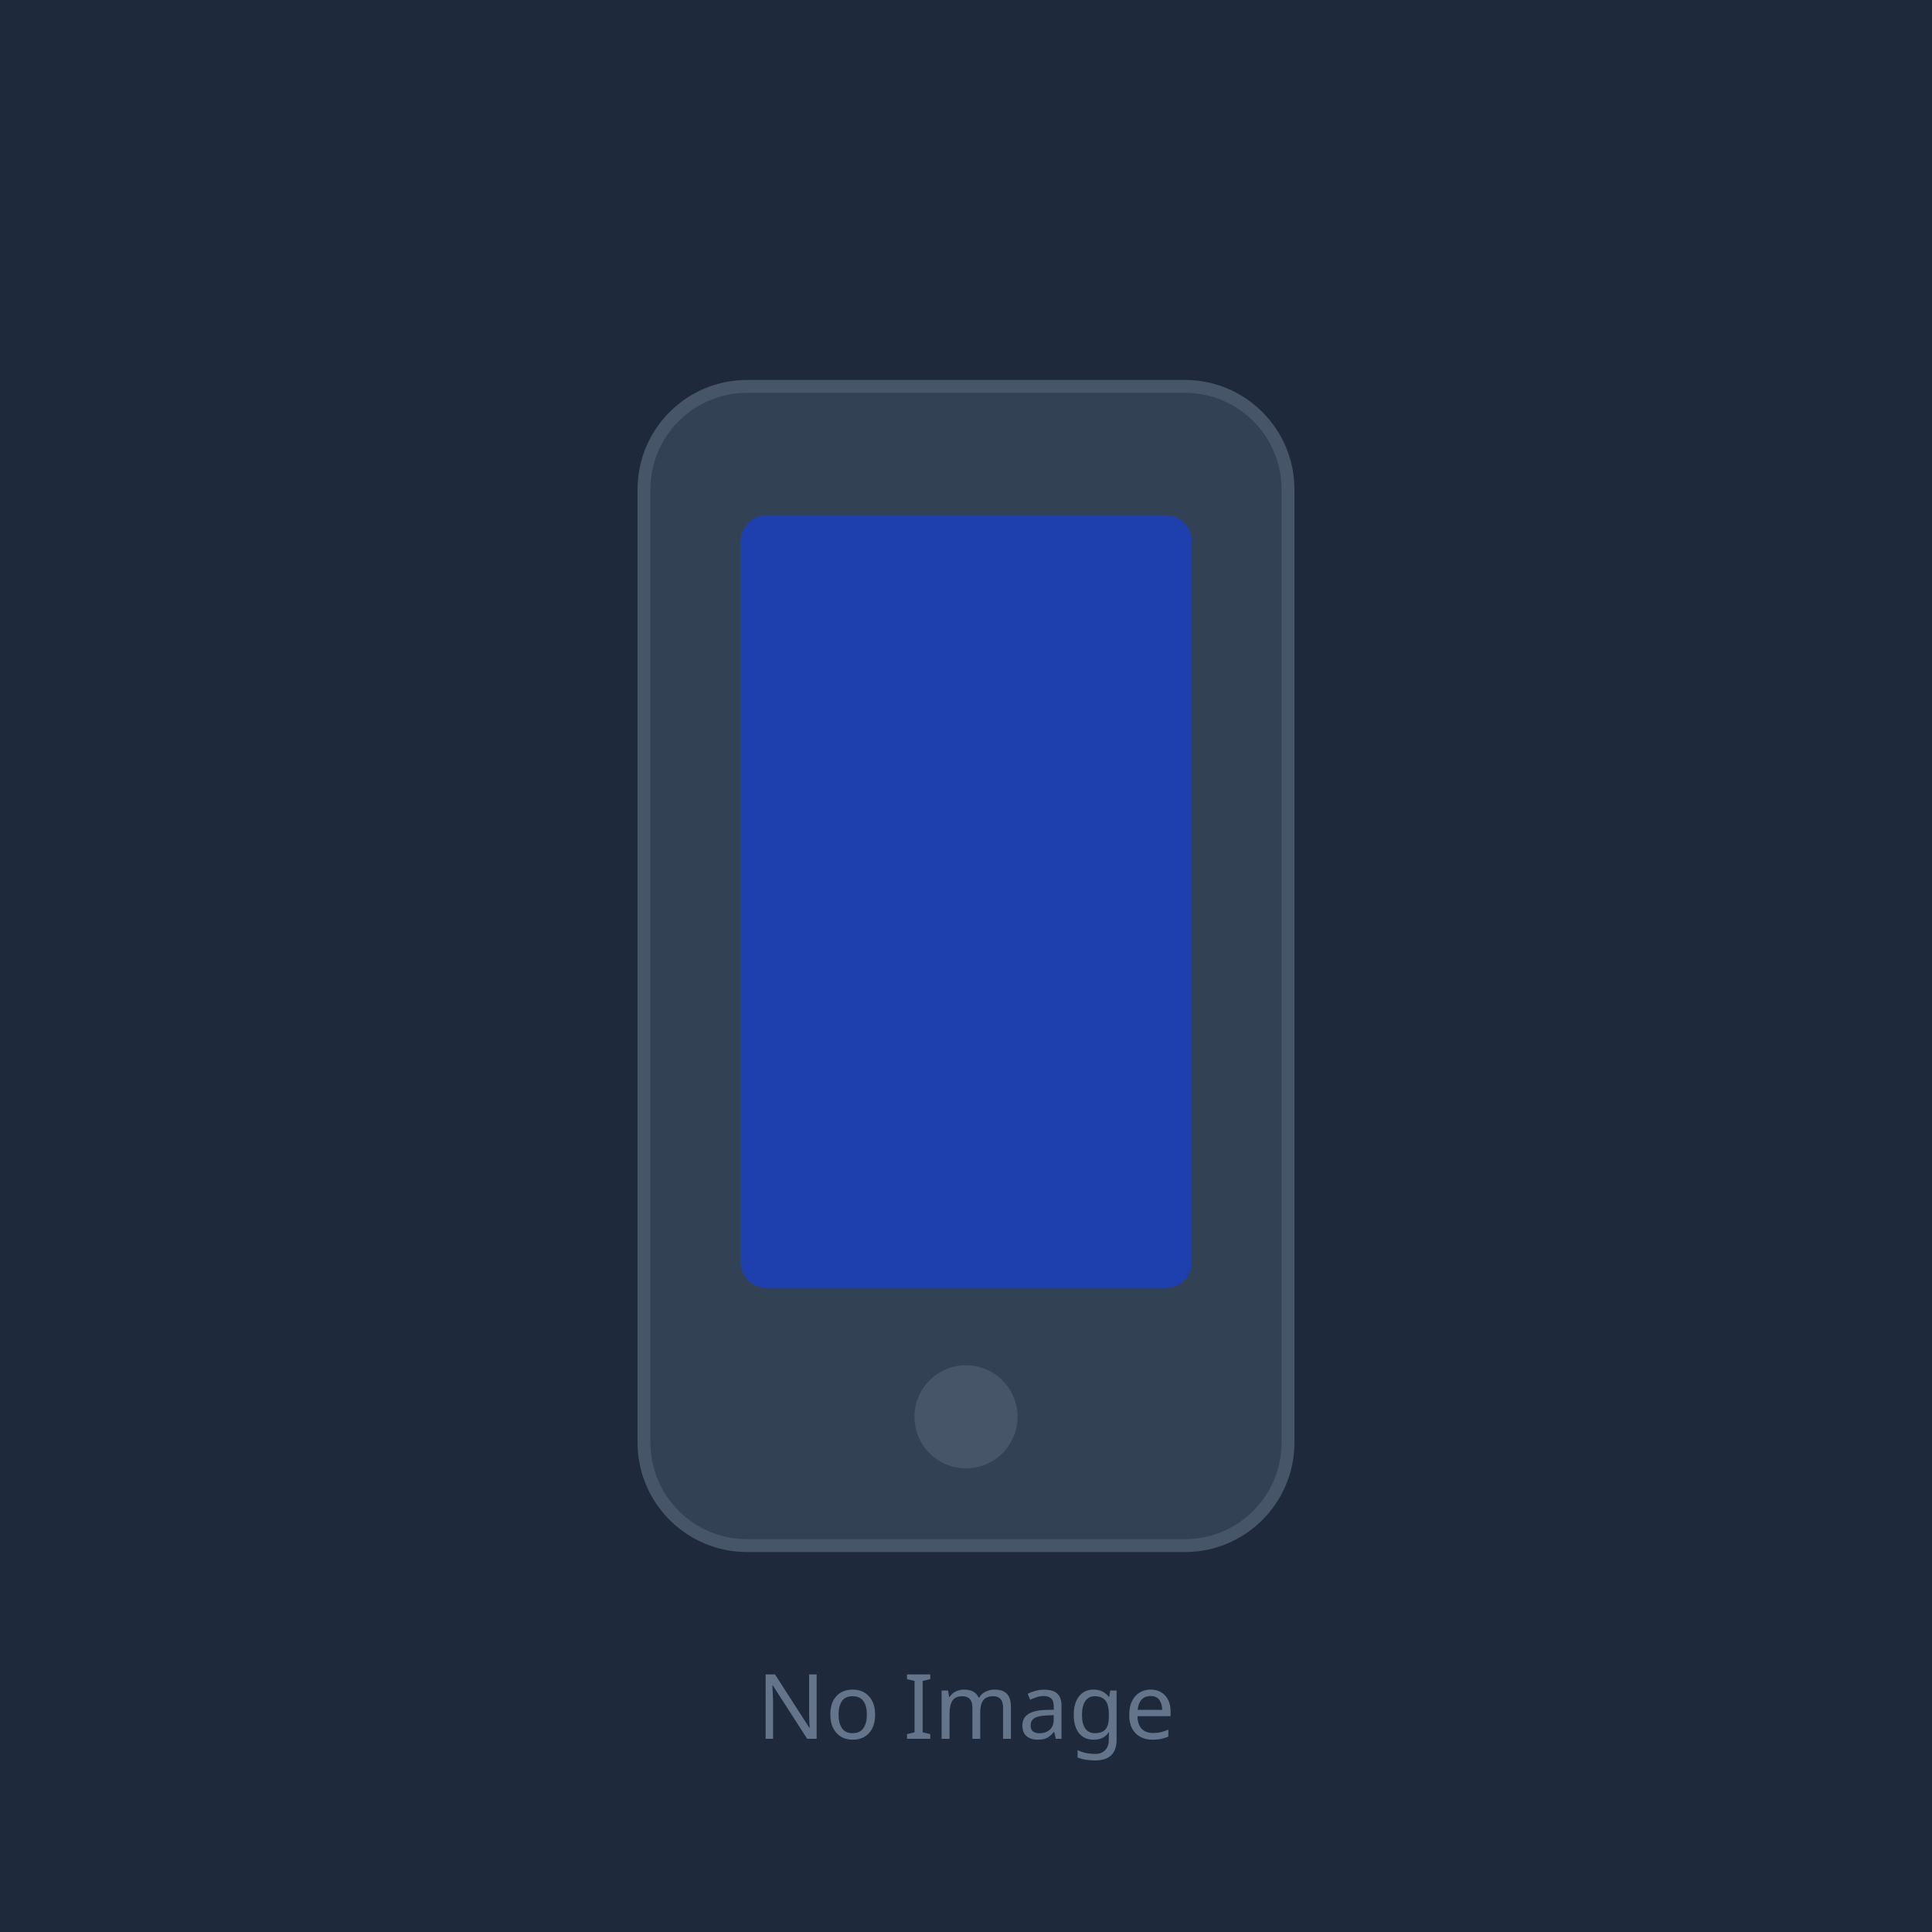
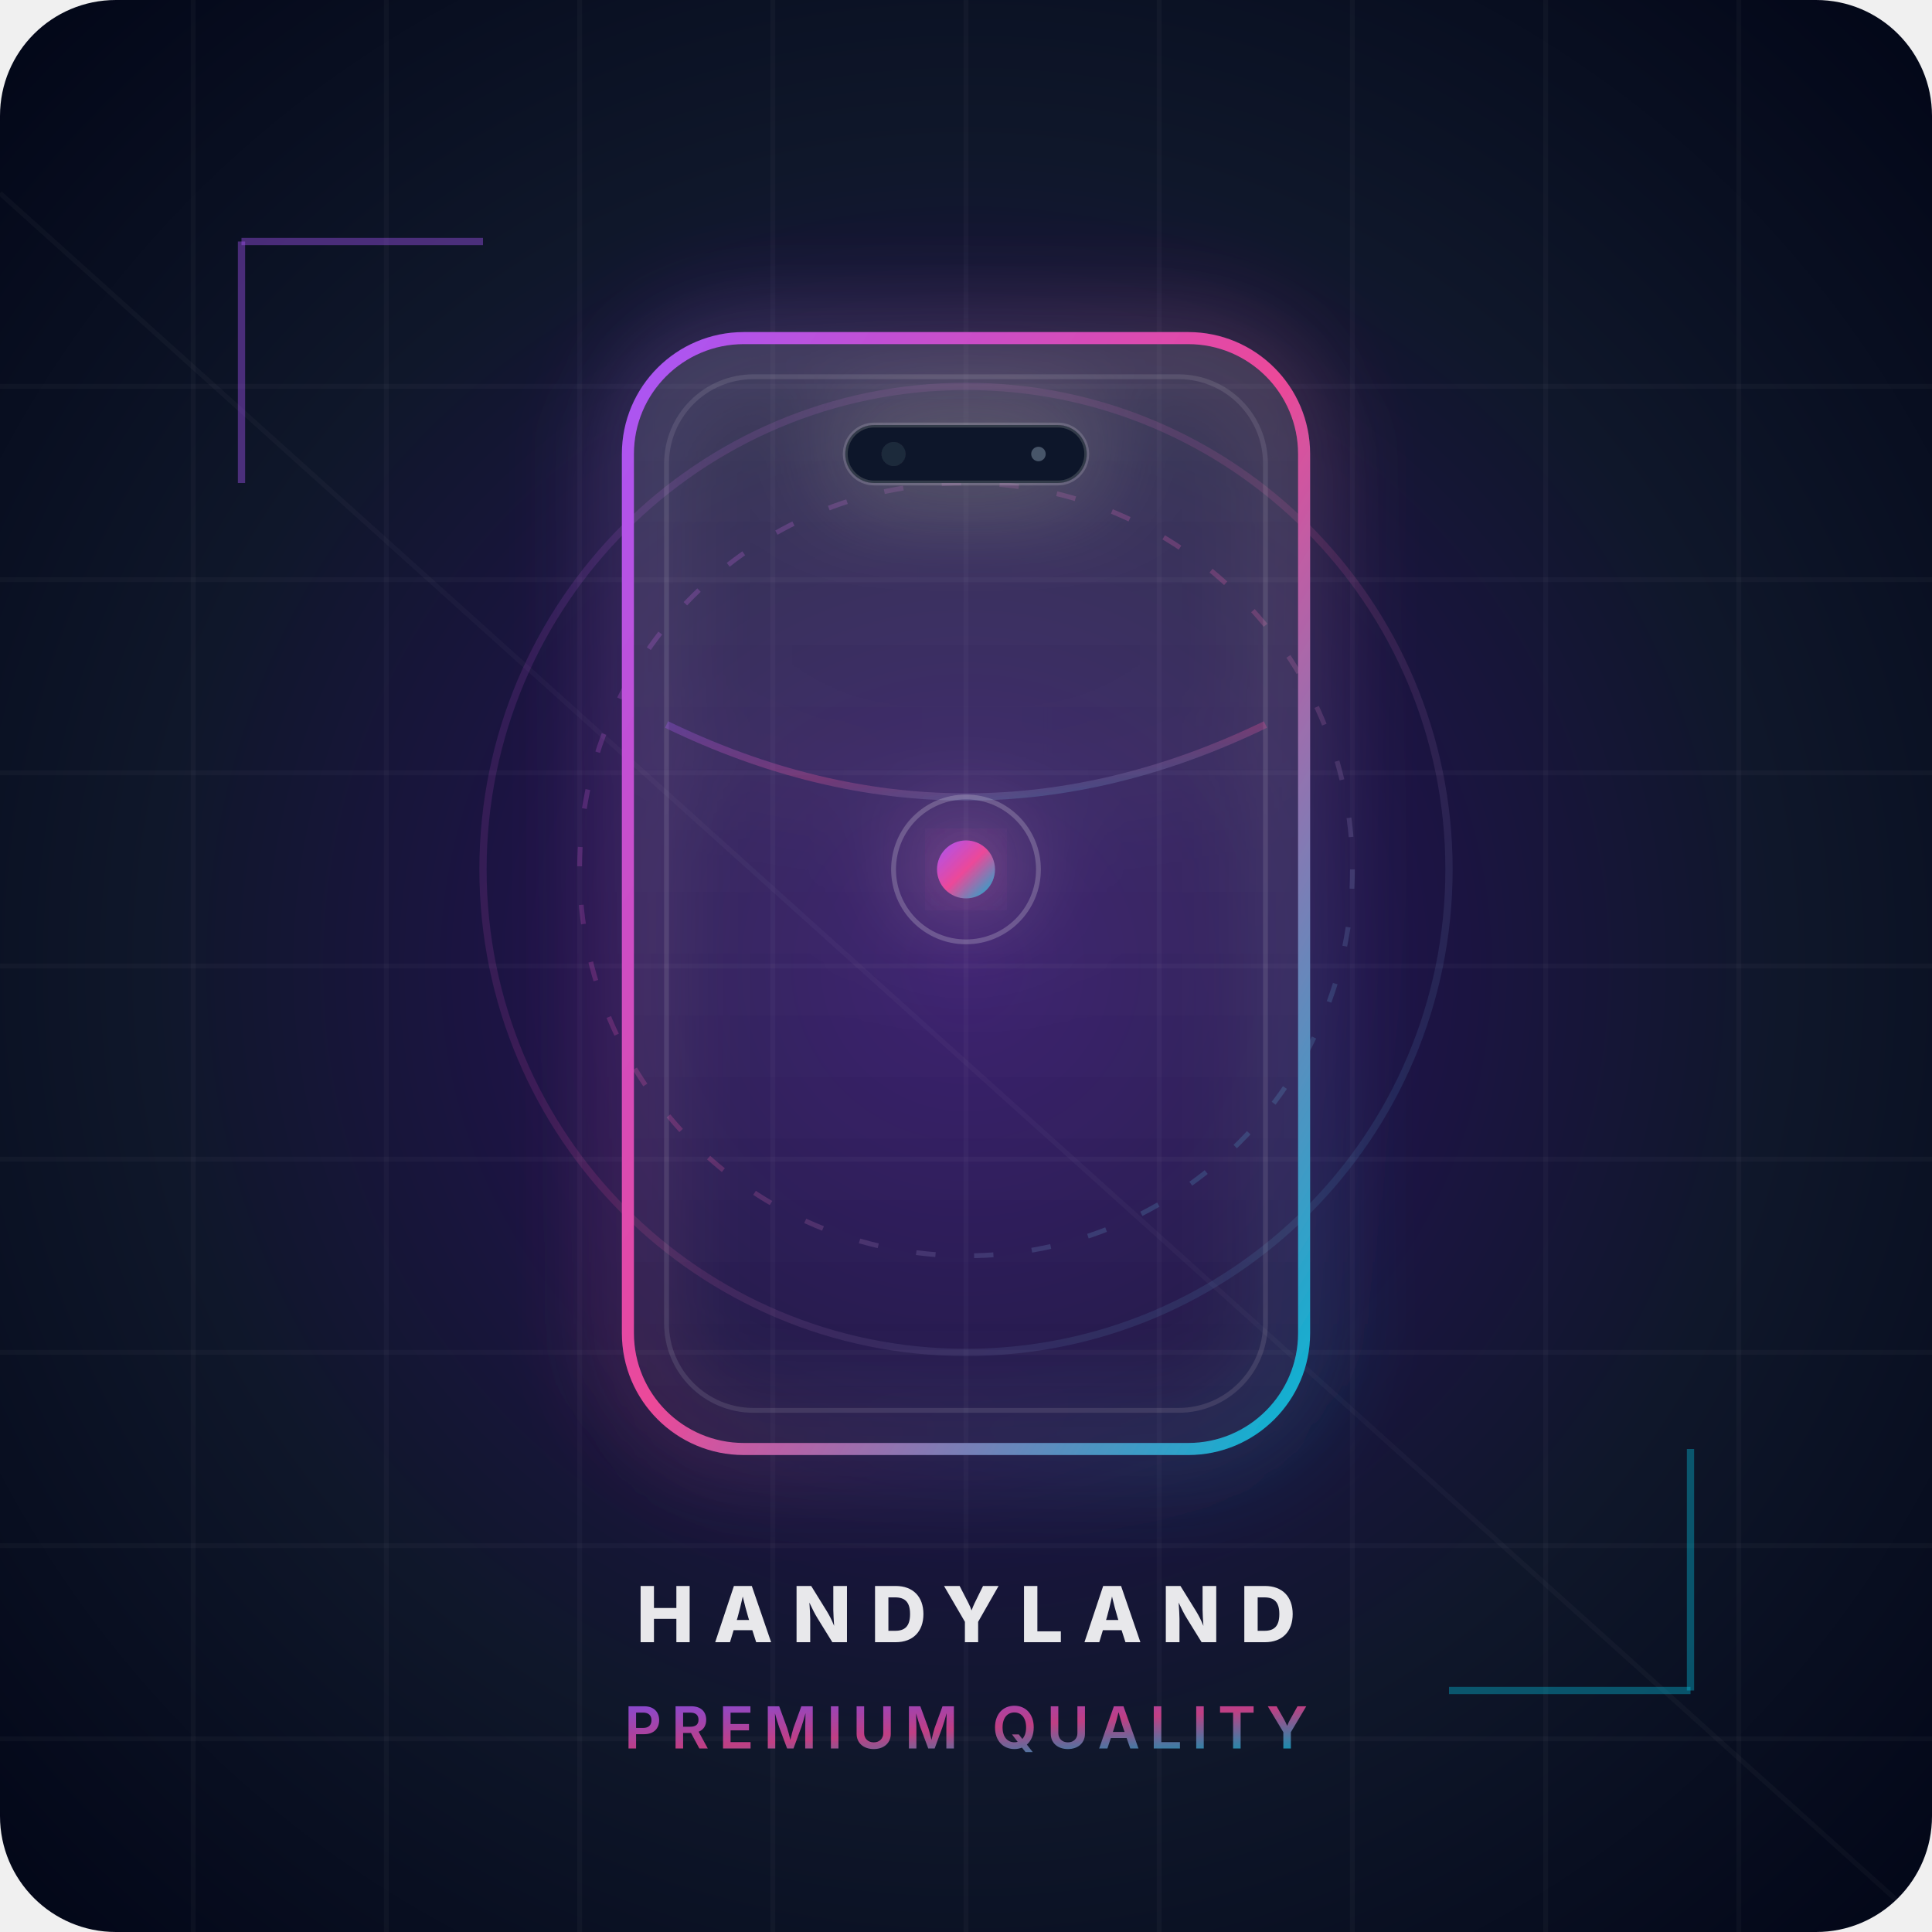
- <svg xmlns="http://www.w3.org/2000/svg" width="300" height="300" viewBox="0 0 300 300">
-   <rect width="300" height="300" fill="#1e293b" />
-   <rect x="100" y="60" width="100" height="180" rx="16" fill="#334155" stroke="#475569" stroke-width="2" />
-   <rect x="115" y="80" width="70" height="120" rx="4" fill="#1e40af" />
-   <circle cx="150" cy="220" r="8" fill="#475569" />
-   <text x="150" y="270" text-anchor="middle" fill="#64748b" font-size="14" font-family="sans-serif">No Image</text>
+ <svg xmlns="http://www.w3.org/2000/svg" viewBox="0 0 400 400" width="100%" height="100%">
+   <defs>
+     <radialGradient id="bgGrad" cx="50%" cy="50%" r="70%" fx="50%" fy="50%">
+       <stop offset="0%" stop-color="#2e1065" />
+       <stop offset="60%" stop-color="#0f172a" />
+       <stop offset="100%" stop-color="#020617" />
+     </radialGradient>
+     <linearGradient id="neonGlow" x1="0%" y1="0%" x2="100%" y2="100%">
+       <stop offset="0%" stop-color="#a855f7" />
+       <stop offset="50%" stop-color="#ec4899" />
+       <stop offset="100%" stop-color="#06b6d4" />
+     </linearGradient>
+     <linearGradient id="glassGrad" x1="0%" y1="0%" x2="0%" y2="100%">
+       <stop offset="0%" stop-color="#ffffff" stop-opacity="0.08" />
+       <stop offset="100%" stop-color="#ffffff" stop-opacity="0.01" />
+     </linearGradient>
+     <filter id="glow" x="-20%" y="-20%" width="140%" height="140%">
+       <feGaussianBlur stdDeviation="10" result="blur" />
+       <feMerge>
+         <feMergeNode in="blur" />
+         <feMergeNode in="SourceGraphic" />
+       </feMerge>
+     </filter>
+   </defs>
+   <rect width="400" height="400" rx="24" fill="url(#bgGrad)" />
+   <g stroke="#ffffff" stroke-opacity="0.03" stroke-width="1">
+     <line x1="40" y1="0" x2="40" y2="400" />
+     <line x1="80" y1="0" x2="80" y2="400" />
+     <line x1="120" y1="0" x2="120" y2="400" />
+     <line x1="160" y1="0" x2="160" y2="400" />
+     <line x1="200" y1="0" x2="200" y2="400" />
+     <line x1="240" y1="0" x2="240" y2="400" />
+     <line x1="280" y1="0" x2="280" y2="400" />
+     <line x1="320" y1="0" x2="320" y2="400" />
+     <line x1="360" y1="0" x2="360" y2="400" />
+     <line x1="0" y1="40" x2="400" y2="400" />
+     <line x1="0" y1="80" x2="400" y2="80" />
+     <line x1="0" y1="120" x2="400" y2="120" />
+     <line x1="0" y1="160" x2="400" y2="160" />
+     <line x1="0" y1="200" x2="400" y2="200" />
+     <line x1="0" y1="240" x2="400" y2="240" />
+     <line x1="0" y1="280" x2="400" y2="280" />
+     <line x1="0" y1="320" x2="400" y2="320" />
+     <line x1="0" y1="360" x2="400" y2="360" />
+   </g>
+   <circle cx="200" cy="180" r="100" fill="none" stroke="url(#neonGlow)" stroke-width="1.5" stroke-opacity="0.15" />
+   <circle cx="200" cy="180" r="80" fill="none" stroke="url(#neonGlow)" stroke-width="1" stroke-dasharray="4 8" stroke-opacity="0.25" />
+   <line x1="50" y1="50" x2="100" y2="50" stroke="#a855f7" stroke-width="1.5" stroke-opacity="0.4" />
+   <line x1="50" y1="50" x2="50" y2="100" stroke="#a855f7" stroke-width="1.5" stroke-opacity="0.4" />
+   <line x1="350" y1="350" x2="300" y2="350" stroke="#06b6d4" stroke-width="1.5" stroke-opacity="0.4" />
+   <line x1="350" y1="350" x2="350" y2="300" stroke="#06b6d4" stroke-width="1.5" stroke-opacity="0.4" />
+   <g filter="url(#glow)">
+     <rect x="130" y="70" width="140" height="230" rx="24" fill="url(#glassGrad)" stroke="url(#neonGlow)" stroke-width="2.5" />
+     <rect x="138" y="78" width="124" height="214" rx="18" fill="none" stroke="#ffffff" stroke-opacity="0.1" stroke-width="1" />
+     <rect x="175" y="88" width="50" height="12" rx="6" fill="#0f172a" stroke="#ffffff" stroke-opacity="0.15" stroke-dasharray="none" />
+     <circle cx="185" cy="94" r="2.5" fill="#1e293b" />
+     <circle cx="215" cy="94" r="1.5" fill="#475569" />
+     <path d="M 138,150 Q 200,180 262,150" fill="none" stroke="url(#neonGlow)" stroke-opacity="0.3" stroke-width="1.5" />
+     <circle cx="200" cy="180" r="15" fill="none" stroke="#ffffff" stroke-opacity="0.2" stroke-width="1" />
+     <circle cx="200" cy="180" r="6" fill="url(#neonGlow)" stroke-width="0" filter="url(#glow)" />
+   </g>
+   <text x="200" y="340" fill="#ffffff" font-family="system-ui, -apple-system, sans-serif" font-size="16" font-weight="800" letter-spacing="4" text-anchor="middle" opacity="0.9">HANDYLAND</text>
+   <text x="200" y="362" fill="url(#neonGlow)" font-family="system-ui, -apple-system, sans-serif" font-size="12" font-weight="600" letter-spacing="2" text-anchor="middle" opacity="0.8">PREMIUM QUALITY</text>
</svg>
